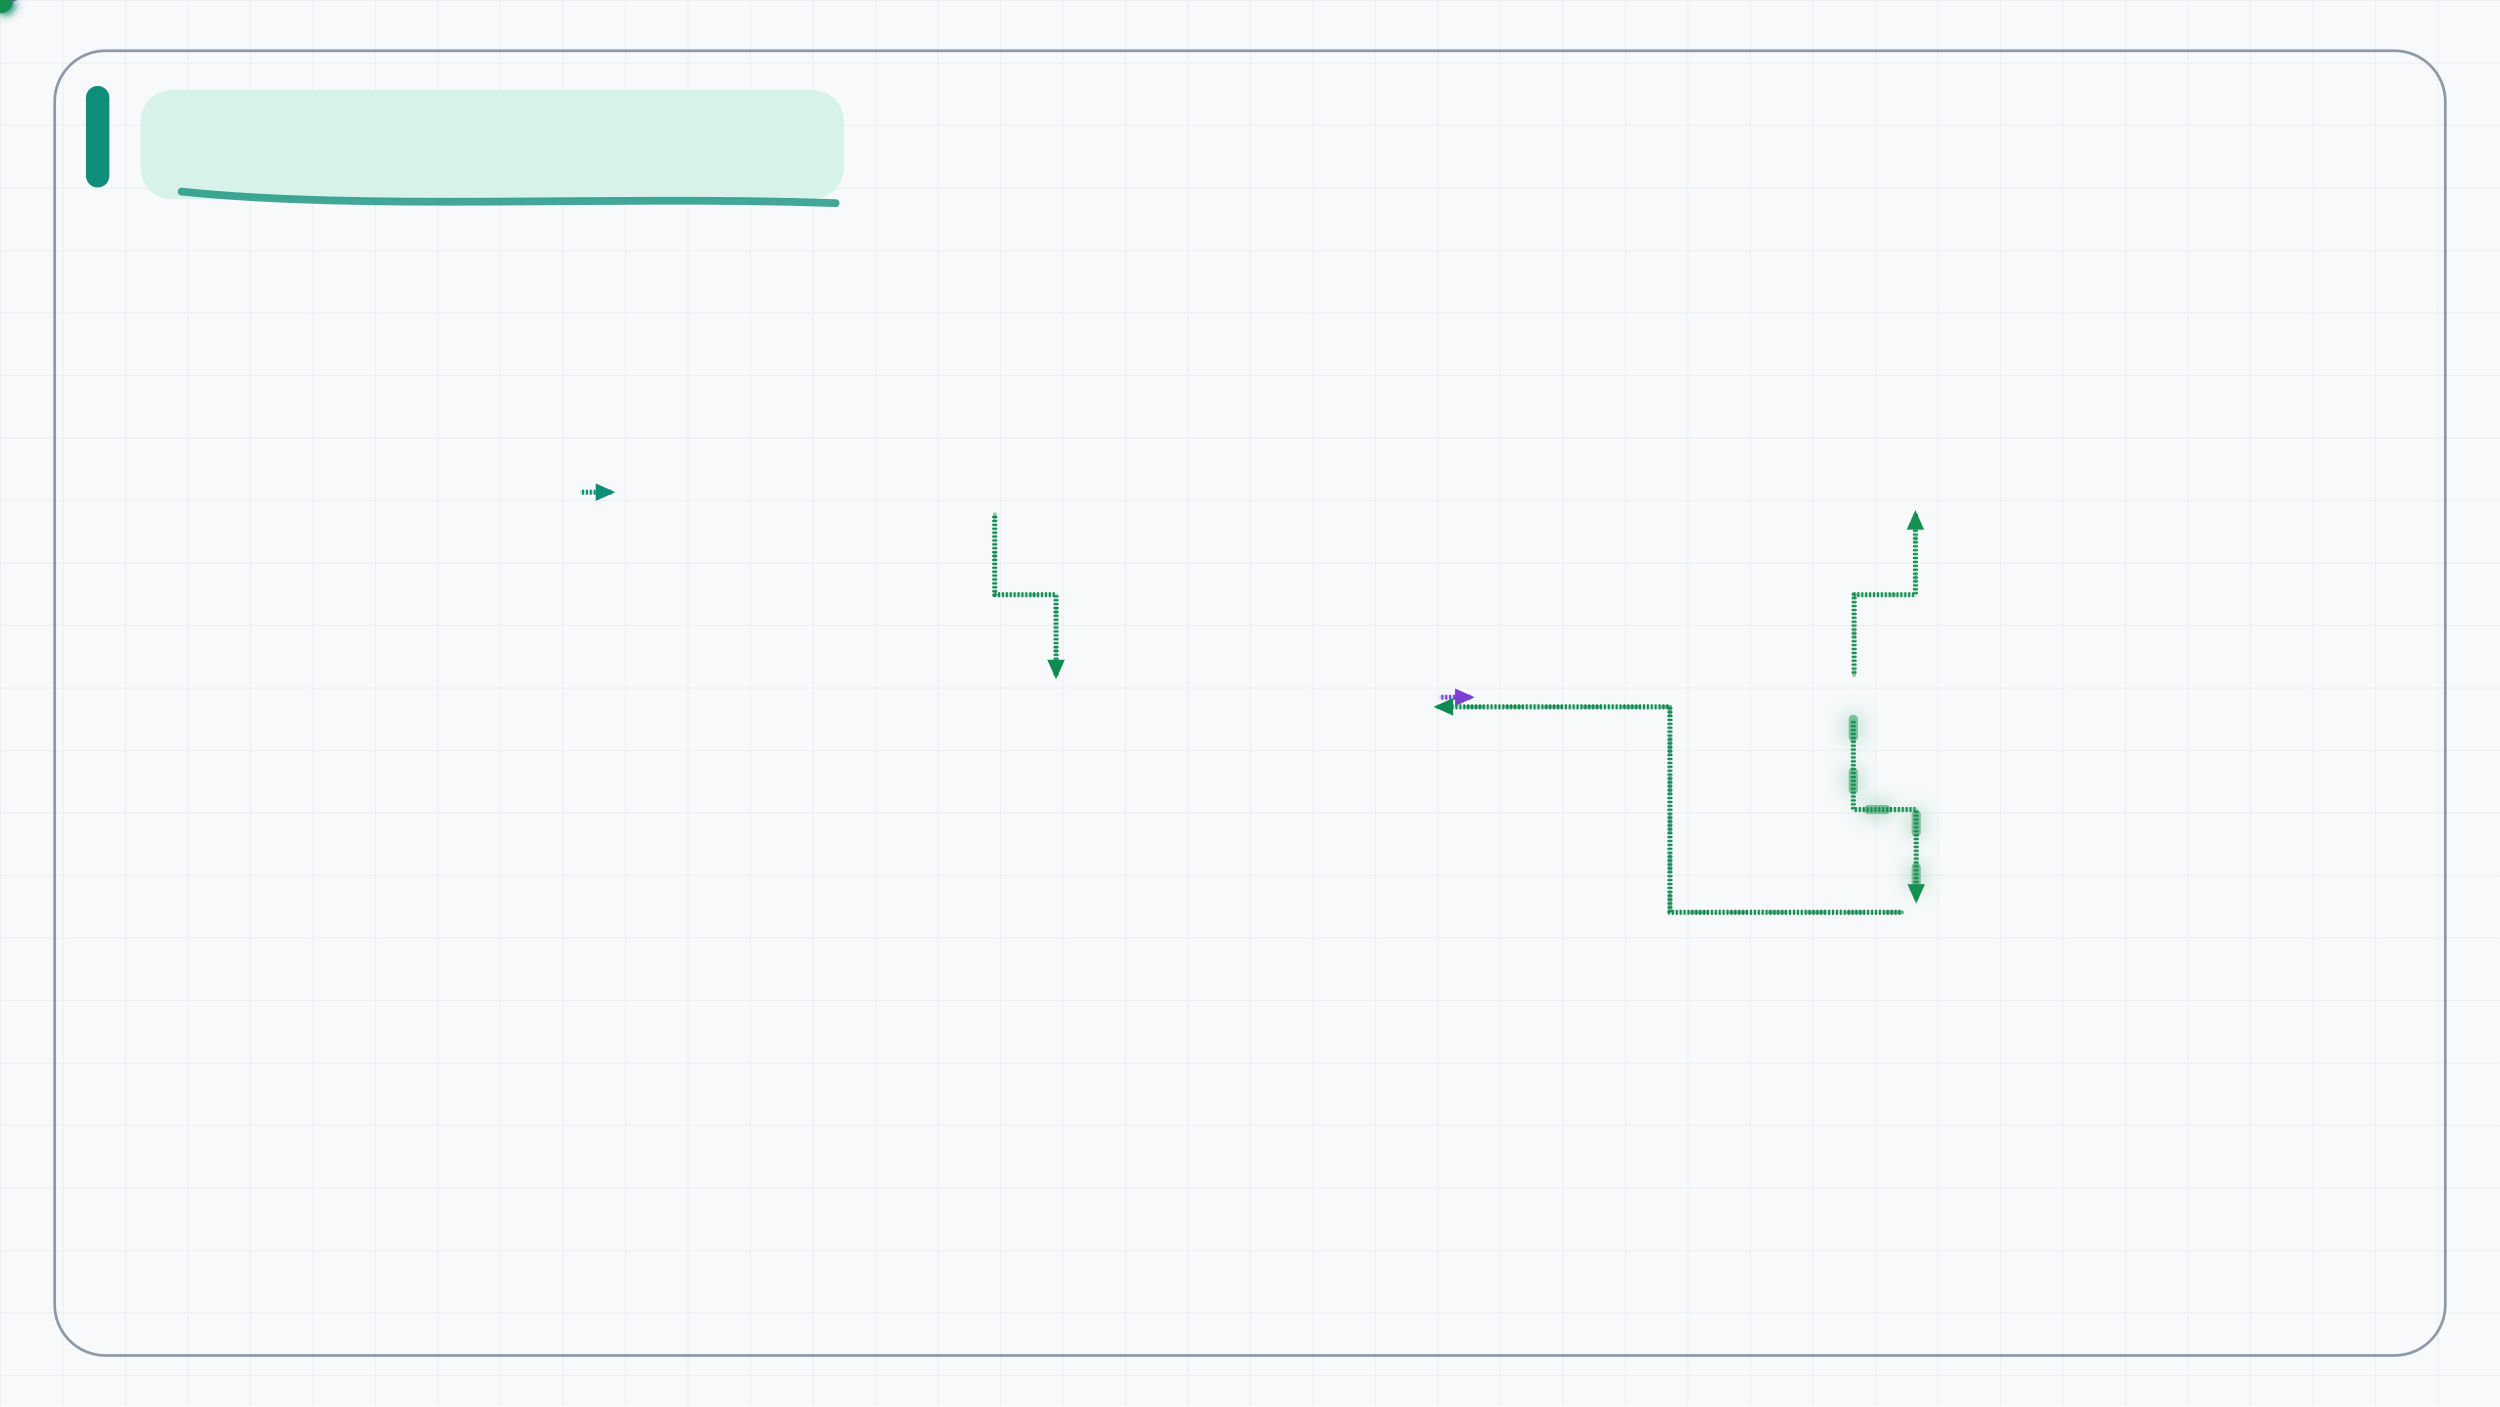
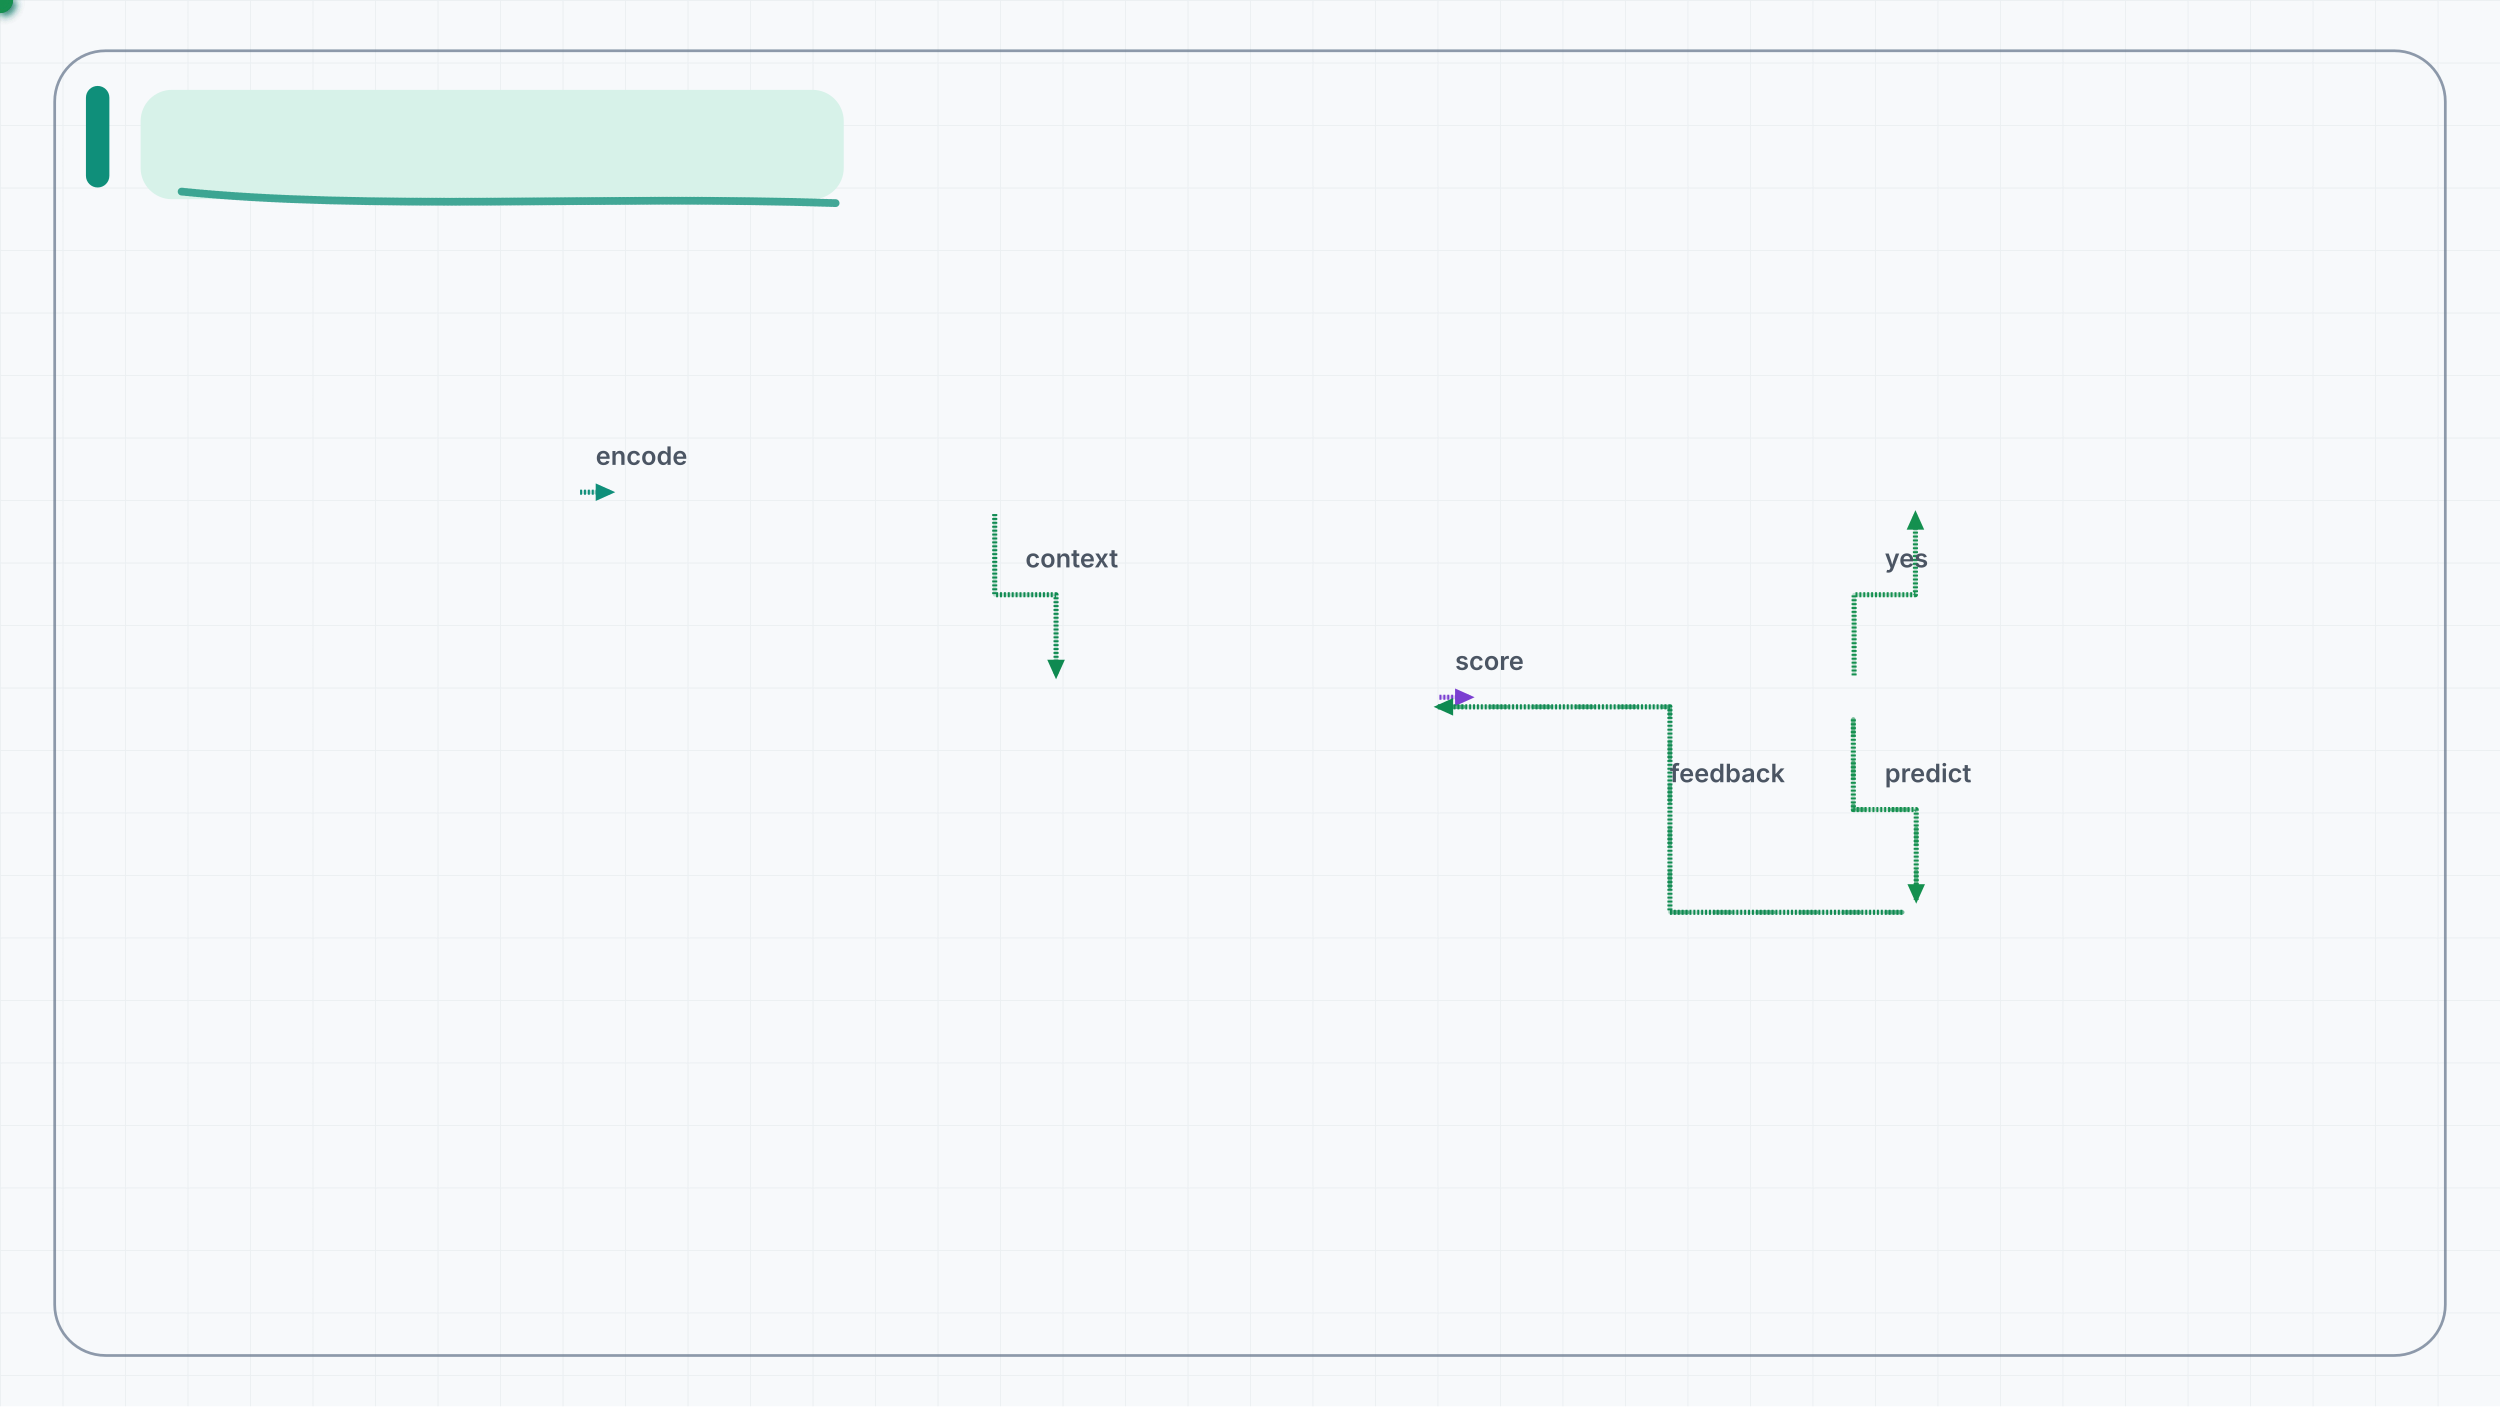
- <svg xmlns="http://www.w3.org/2000/svg" width="1280" height="720" viewBox="0 0 1280 720" role="img" aria-labelledby="diagram-title diagram-desc" data-motion-profile="teaching" data-motion-sequence="staged" data-motion-edge="ghost-flow" data-motion-node="icon-pulse" data-motion-group="border-scan" data-motion-title="handwrite-reveal" data-motion-reduced="subtle" data-icon-system="illustrated-character-v1">
+ <svg xmlns="http://www.w3.org/2000/svg" width="1280" height="720" viewBox="0 0 1280 720" role="img" aria-labelledby="diagram-title diagram-desc" data-motion-profile="teaching" data-motion-sequence="staged" data-motion-edge="comet-flow" data-motion-node="icon-pulse" data-motion-group="border-scan" data-motion-title="handwrite-reveal" data-motion-reduced="subtle" data-icon-system="illustrated-character-v1">
  <style>
  .title { font: 700 42px ui-sans-serif, system-ui, -apple-system, BlinkMacSystemFont, "Segoe UI", sans-serif; letter-spacing: 0; }
  .subtitle { font: 400 16px ui-sans-serif, system-ui, -apple-system, BlinkMacSystemFont, "Segoe UI", sans-serif; }
  .node-title { font: 700 18px ui-sans-serif, system-ui, -apple-system, BlinkMacSystemFont, "Segoe UI", sans-serif; }
  .node-caption { font: 400 13px ui-sans-serif, system-ui, -apple-system, BlinkMacSystemFont, "Segoe UI", sans-serif; opacity: 0.84; }
  .group-label { font: 700 14px ui-sans-serif, system-ui, -apple-system, BlinkMacSystemFont, "Segoe UI", sans-serif; text-transform: uppercase; letter-spacing: 0.08em; }
  .edge-label { font: 600 13px ui-sans-serif, system-ui, -apple-system, BlinkMacSystemFont, "Segoe UI", sans-serif; }
  .step-label { font: 700 12px ui-sans-serif, system-ui, -apple-system, BlinkMacSystemFont, "Segoe UI", sans-serif; }
  .edge-flow { stroke-linecap: round; }
  .edge-draw, .edge-base { stroke-linecap: butt; stroke-linejoin: round; }
  .edge-particle { filter: url(#particle-glow); }
  .edge-arrow-particle { filter: url(#particle-glow); }
  .semantic-icon { vector-effect: non-scaling-stroke; }
  .semantic-icon-breathe { transform-box: fill-box; transform-origin: center; animation: semanticIconBreathe 2.8s ease-in-out infinite; }
  .icon-breathe-halo { pointer-events: none; filter: url(#particle-glow); }
  .node-glow, .node-burst { pointer-events: none; }
  #title-accent { transform-origin: 50px 70px; animation: titlePulse 4.8s ease-in-out infinite; }
  #title-highlight { transform-origin: 252px 74px; animation: titleSlide 5.6s ease-in-out infinite; }
  @keyframes titlePulse { 0%, 100% { opacity: 0.76; } 50% { opacity: 1; } }
  @keyframes titleSlide { 0%, 100% { transform: translateX(0); opacity: 0.9; } 50% { transform: translateX(8px); opacity: 1; } }
  @keyframes semanticIconBreathe { 0%, 100% { transform: scale(0.96); opacity: 0.72; } 50% { transform: scale(1.08); opacity: 1; } }
  @media (prefers-reduced-motion: reduce) {
    #title-accent, #title-highlight, .semantic-icon-breathe { animation: none; }
  }
</style>
  <rect width="100%" height="100%" fill="#f7f9fb" />
  <defs>
    <filter id="soft-glow" x="-40%" y="-40%" width="180%" height="180%">
      <feGaussianBlur stdDeviation="5" result="blur" />
      <feMerge>
        <feMergeNode in="blur" />
        <feMergeNode in="SourceGraphic" />
      </feMerge>
    </filter>
    <filter id="particle-glow" x="-80%" y="-80%" width="260%" height="260%">
      <feGaussianBlur stdDeviation="2.6" result="blur" />
      <feMerge>
        <feMergeNode in="blur" />
        <feMergeNode in="SourceGraphic" />
      </feMerge>
    </filter>
    <pattern id="grid" width="32" height="32" patternUnits="userSpaceOnUse">
      <path d="M 32 0 L 0 0 0 32" fill="none" stroke="#e4e9ee" stroke-width="1" />
    </pattern>
  </defs>
  <rect width="100%" height="100%" fill="url(#grid)" opacity="0.62" />
  <rect x="28" y="26" width="1224" height="668" rx="26" fill="none" stroke="#64748b" stroke-width="1.4" opacity="0.72" />
  <rect id="title-accent" x="44" y="44" width="12" height="52" rx="6" fill="#0f8f7a" />
  <rect id="title-highlight" x="72" y="46" width="360" height="56" rx="16" fill="#d7f2e9" />
  <path class="title-handwrite" d="M 92 98 C 188 108, 310 100, 428 104" fill="none" stroke="#0f8f7a" stroke-width="4" stroke-linecap="round" pathLength="1" stroke-dasharray="1" stroke-dashoffset="1" opacity="0.78">
    <animate attributeName="stroke-dashoffset" values="1;0" dur="1.35s" begin="0.18s" fill="freeze" />
    <animate attributeName="opacity" values="0;0.78;0.42" dur="2.40s" begin="0.18s" fill="freeze" />
  </path>
  <text id="main-title" x="90" y="84" class="title" fill="#111827" opacity="0">
    <animate attributeName="opacity" values="0;1" dur="0.65s" begin="0.08s" fill="freeze" />
  Attention Teaching Flow
</text>
  <text x="74" y="126" class="subtitle" fill="#4b5563" opacity="0">
    <animate attributeName="opacity" values="0;1" dur="0.65s" begin="0.28s" fill="freeze" />
  tokens, attention, alignment, and output as a staged lesson
</text>
  <g id="group-input" class="group" opacity="0">
    <animate attributeName="opacity" values="0;1" dur="0.70s" begin="0.17s" fill="freeze" />
    <rect x="65.0" y="155.0" width="455.0" height="175.0" rx="22" fill="#e7f7f2" fill-opacity="0.34" stroke="#0f8f7a" stroke-width="1.6" stroke-dasharray="9 8">
      <animate attributeName="stroke-dashoffset" values="0;-34" dur="5.60s" begin="0.17s" repeatCount="indefinite" />
    </rect>
    <rect class="group-border-scan" x="65.0" y="155.0" width="455.0" height="175.0" rx="22" fill="none" stroke="#0f8f7a" stroke-width="3.4" stroke-linecap="round" stroke-dasharray="80.0 441.0" opacity="0.72" filter="url(#soft-glow)">
      <animate attributeName="stroke-dashoffset" values="0;-1260.0" dur="7.15s" begin="0.27s" repeatCount="indefinite" />
    </rect>
    <text x="83.0" y="185.0" class="group-label" fill="#4b5563">Source Tokens</text>
  </g>
  <g id="group-core" class="group" opacity="0">
    <animate attributeName="opacity" values="0;1" dur="0.70s" begin="0.29s" fill="freeze" />
    <rect x="515.0" y="155.0" width="670.0" height="410.0" rx="22" fill="#f4edff" fill-opacity="0.34" stroke="#7b3fd1" stroke-width="1.6" stroke-dasharray="9 8">
      <animate attributeName="stroke-dashoffset" values="0;-34" dur="6.00s" begin="0.29s" repeatCount="indefinite" />
    </rect>
    <rect class="group-border-scan" x="515.0" y="155.0" width="670.0" height="410.0" rx="22" fill="none" stroke="#7b3fd1" stroke-width="3.4" stroke-linecap="round" stroke-dasharray="129.6 756.0" opacity="0.72" filter="url(#soft-glow)">
      <animate attributeName="stroke-dashoffset" values="0;-2160.0" dur="7.50s" begin="0.39s" repeatCount="indefinite" />
    </rect>
    <text x="533.0" y="185.0" class="group-label" fill="#4b5563">Transformer Core</text>
  </g>
  <defs>
    <marker id="arrow-1" markerWidth="12" markerHeight="12" viewBox="0 0 12 12" refX="9" refY="6" orient="auto" markerUnits="userSpaceOnUse">
      <path d="M 1 1.5 L 11 6 L 1 10.5 z" fill="#0f8f7a" />
    </marker>
  </defs>
  <g class="edge" data-role="source">
    <path class="edge-base" d="M 297.0 252.0 L 313.0 252.0" fill="none" stroke="#0f8f7a" stroke-width="1.9" opacity="0.24" />
-     <path class="edge-draw" d="M 297.0 252.0 L 313.0 252.0" fill="none" stroke="#0f8f7a" stroke-width="2.6" pathLength="1" stroke-dasharray="1" stroke-dashoffset="1" marker-end="url(#arrow-1)">
-       <animate attributeName="stroke-dashoffset" values="1;0" dur="0.90s" begin="0.47s" fill="freeze" />
-     </path>
-     <circle class="edge-particle" r="6.9" fill="#0f8f7a" opacity="0.92">
-       <animateMotion dur="4.80s" repeatCount="indefinite" path="M 297.0 252.0 L 313.0 252.0" begin="0.32s" />
-       <animate attributeName="opacity" values="0;0.92;0" dur="4.80s" begin="0.32s" repeatCount="indefinite" />
-     </circle>
-     <circle class="edge-particle" r="4.4" fill="#0f8f7a" opacity="0.74">
-       <animateMotion dur="4.80s" repeatCount="indefinite" path="M 297.0 252.0 L 313.0 252.0" begin="1.92s" />
-       <animate attributeName="opacity" values="0;0.74;0" dur="4.80s" begin="1.92s" repeatCount="indefinite" />
-     </circle>
-     <text x="305.0" y="238.0" class="edge-label" fill="#4b5563" opacity="0">
-       <animate attributeName="opacity" values="0;1" dur="0.45s" begin="0.61s" fill="freeze" />
+     <path class="edge-draw" d="M 297.0 252.0 L 313.0 252.0" fill="none" stroke="#0f8f7a" stroke-width="2.6" pathLength="1" stroke-dasharray="1" stroke-dashoffset="0" marker-end="url(#arrow-1)" />
+     <circle class="edge-particle edge-packet" r="6.3" fill="#0f8f7a" stroke="none" opacity="0.92">
+       <animateMotion dur="1.65s" repeatCount="indefinite" path="M 297.0 252.0 L 313.0 252.0" begin="-0.19s" />
+       <animate attributeName="opacity" values="0;0.92;0" dur="1.65s" begin="-0.19s" repeatCount="indefinite" />
+     </circle>
+     <text x="305.0" y="238.0" class="edge-label" fill="#4b5563" opacity="1">
    encode
  </text>
  </g>
  <defs>
    <marker id="arrow-2" markerWidth="12" markerHeight="12" viewBox="0 0 12 12" refX="9" refY="6" orient="auto" markerUnits="userSpaceOnUse">
      <path d="M 1 1.5 L 11 6 L 1 10.5 z" fill="#0f8a51" />
    </marker>
  </defs>
  <g class="edge" data-role="memory">
    <path class="edge-base" d="M 509.3 263.2 L 509.3 304.5 L 540.7 304.5 L 540.7 345.8" fill="none" stroke="#0f8a51" stroke-width="1.9" opacity="0.24" />
-     <path class="edge-draw" d="M 509.3 263.2 L 509.3 304.5 L 540.7 304.5 L 540.7 345.8" fill="none" stroke="#0f8a51" stroke-width="2.6" pathLength="1" stroke-dasharray="1" stroke-dashoffset="1" marker-end="url(#arrow-2)">
-       <animate attributeName="stroke-dashoffset" values="1;0" dur="0.90s" begin="0.59s" fill="freeze" />
-     </path>
-     <path class="edge-flow edge-flow-ghost-flow" d="M 509.3 263.2 L 509.3 304.5 L 540.7 304.5 L 540.7 345.8" fill="none" stroke="#0f8a51" stroke-width="1.9" stroke-dasharray="2 18" opacity="0.38">
-       <animate attributeName="stroke-dashoffset" values="0;-54" dur="3.46s" begin="0.79s" repeatCount="indefinite" />
-       <animate attributeName="opacity" values="0.27;0.38;0.27" dur="3.46s" begin="0.79s" repeatCount="indefinite" />
-     </path>
-     <circle class="edge-particle" r="6.3" fill="#0f8a51" opacity="0.92">
-       <animateMotion dur="4.80s" repeatCount="indefinite" path="M 509.3 263.2 L 509.3 304.5 L 540.7 304.5 L 540.7 345.8" begin="0.64s" />
-       <animate attributeName="opacity" values="0;0.92;0" dur="4.80s" begin="0.64s" repeatCount="indefinite" />
-     </circle>
-     <circle class="edge-particle" r="4.0" fill="#0f8a51" opacity="0.74">
-       <animateMotion dur="4.80s" repeatCount="indefinite" path="M 509.3 263.2 L 509.3 304.5 L 540.7 304.5 L 540.7 345.8" begin="2.24s" />
-       <animate attributeName="opacity" values="0;0.74;0" dur="4.80s" begin="2.24s" repeatCount="indefinite" />
-     </circle>
-     <circle class="edge-particle" r="2.8" fill="#0f8a51" opacity="0.56">
-       <animateMotion dur="4.80s" repeatCount="indefinite" path="M 509.3 263.2 L 509.3 304.5 L 540.7 304.5 L 540.7 345.8" begin="3.84s" />
-       <animate attributeName="opacity" values="0;0.56;0" dur="4.80s" begin="3.84s" repeatCount="indefinite" />
-     </circle>
-     <circle class="edge-particle" r="2.1" fill="#0f8a51" opacity="0.38">
-       <animateMotion dur="4.80s" repeatCount="indefinite" path="M 509.3 263.2 L 509.3 304.5 L 540.7 304.5 L 540.7 345.8" begin="5.44s" />
-       <animate attributeName="opacity" values="0;0.38;0" dur="4.80s" begin="5.44s" repeatCount="indefinite" />
-     </circle>
-     <text x="525.0" y="290.5" class="edge-label" fill="#4b5563" opacity="0">
-       <animate attributeName="opacity" values="0;1" dur="0.45s" begin="0.73s" fill="freeze" />
+     <path class="edge-draw" d="M 509.3 263.2 L 509.3 304.5 L 540.7 304.5 L 540.7 345.8" fill="none" stroke="#0f8a51" stroke-width="2.6" pathLength="1" stroke-dasharray="1" stroke-dashoffset="0" marker-end="url(#arrow-2)" />
+     <circle class="edge-particle edge-comet edge-comet-head" r="6.7" fill="#0f8a51" stroke="none" opacity="1.00">
+       <animateMotion dur="1.85s" repeatCount="indefinite" path="M 509.3 263.2 L 509.3 304.5 L 540.7 304.5 L 540.7 345.8" begin="-0.38s" />
+       <animate attributeName="opacity" values="0;1.00;0" dur="1.85s" begin="-0.38s" repeatCount="indefinite" />
+     </circle>
+     <circle class="edge-particle edge-comet edge-comet-tail" r="4.8" fill="#0f8a51" stroke="none" opacity="0.62">
+       <animateMotion dur="1.85s" repeatCount="indefinite" path="M 509.3 263.2 L 509.3 304.5 L 540.7 304.5 L 540.7 345.8" begin="-0.30s" />
+       <animate attributeName="opacity" values="0;0.62;0" dur="1.85s" begin="-0.30s" repeatCount="indefinite" />
+     </circle>
+     <circle class="edge-particle edge-comet edge-comet-tail" r="3.4" fill="#0f8a51" stroke="none" opacity="0.38">
+       <animateMotion dur="1.85s" repeatCount="indefinite" path="M 509.3 263.2 L 509.3 304.5 L 540.7 304.5 L 540.7 345.8" begin="-0.23s" />
+       <animate attributeName="opacity" values="0;0.38;0" dur="1.85s" begin="-0.23s" repeatCount="indefinite" />
+     </circle>
+     <circle class="edge-particle edge-comet edge-comet-tail" r="2.3" fill="#0f8a51" stroke="none" opacity="0.20">
+       <animateMotion dur="1.85s" repeatCount="indefinite" path="M 509.3 263.2 L 509.3 304.5 L 540.7 304.5 L 540.7 345.8" begin="-0.16s" />
+       <animate attributeName="opacity" values="0;0.20;0" dur="1.85s" begin="-0.16s" repeatCount="indefinite" />
+     </circle>
+     <text x="525.0" y="290.5" class="edge-label" fill="#4b5563" opacity="1">
    context
  </text>
  </g>
  <defs>
    <marker id="arrow-3" markerWidth="12" markerHeight="12" viewBox="0 0 12 12" refX="9" refY="6" orient="auto" markerUnits="userSpaceOnUse">
      <path d="M 1 1.5 L 11 6 L 1 10.5 z" fill="#7b3fd1" />
    </marker>
  </defs>
  <g class="edge" data-role="agent">
    <path class="edge-base" d="M 737.0 357.0 L 753.0 357.0" fill="none" stroke="#7b3fd1" stroke-width="1.9" opacity="0.24" />
-     <path class="edge-draw" d="M 737.0 357.0 L 753.0 357.0" fill="none" stroke="#7b3fd1" stroke-width="2.6" pathLength="1" stroke-dasharray="1" stroke-dashoffset="1" marker-end="url(#arrow-3)">
-       <animate attributeName="stroke-dashoffset" values="1;0" dur="0.90s" begin="0.71s" fill="freeze" />
-     </path>
-     <path class="edge-particle edge-arrow-particle" d="M -9.2 -5.5 L 9.2 0 L -9.2 5.5 Z" fill="#7b3fd1" opacity="0.92">
-       <animateMotion dur="4.80s" repeatCount="indefinite" path="M 737.0 357.0 L 753.0 357.0" begin="0.96s" rotate="auto" />
-       <animate attributeName="opacity" values="0;0.92;0" dur="4.80s" begin="0.96s" repeatCount="indefinite" />
-     </path>
-     <text x="745.0" y="343.0" class="edge-label" fill="#4b5563" opacity="0">
-       <animate attributeName="opacity" values="0;1" dur="0.45s" begin="0.85s" fill="freeze" />
+     <path class="edge-draw" d="M 737.0 357.0 L 753.0 357.0" fill="none" stroke="#7b3fd1" stroke-width="2.6" pathLength="1" stroke-dasharray="1" stroke-dashoffset="0" marker-end="url(#arrow-3)" />
+     <circle class="edge-particle edge-packet" r="6.3" fill="#7b3fd1" stroke="none" opacity="0.92">
+       <animateMotion dur="1.65s" repeatCount="indefinite" path="M 737.0 357.0 L 753.0 357.0" begin="-0.57s" />
+       <animate attributeName="opacity" values="0;0.92;0" dur="1.65s" begin="-0.57s" repeatCount="indefinite" />
+     </circle>
+     <text x="745.0" y="343.0" class="edge-label" fill="#4b5563" opacity="1">
    score
  </text>
  </g>
  <defs>
    <marker id="arrow-4" markerWidth="12" markerHeight="12" viewBox="0 0 12 12" refX="9" refY="6" orient="auto" markerUnits="userSpaceOnUse">
      <path d="M 1 1.5 L 11 6 L 1 10.5 z" fill="#14904f" />
    </marker>
  </defs>
  <g class="edge" data-role="output">
    <path class="edge-base" d="M 949.3 345.8 L 949.3 304.5 L 980.7 304.5 L 980.7 263.2" fill="none" stroke="#14904f" stroke-width="1.9" opacity="0.24" />
-     <path class="edge-draw" d="M 949.3 345.8 L 949.3 304.5 L 980.7 304.5 L 980.7 263.2" fill="none" stroke="#14904f" stroke-width="2.6" pathLength="1" stroke-dasharray="1" stroke-dashoffset="1" marker-end="url(#arrow-4)">
-       <animate attributeName="stroke-dashoffset" values="1;0" dur="0.90s" begin="0.83s" fill="freeze" />
-     </path>
-     <path class="edge-flow edge-flow-ghost-flow" d="M 949.3 345.8 L 949.3 304.5 L 980.7 304.5 L 980.7 263.2" fill="none" stroke="#14904f" stroke-width="1.9" stroke-dasharray="2 18" opacity="0.38">
-       <animate attributeName="stroke-dashoffset" values="0;-54" dur="3.46s" begin="1.03s" repeatCount="indefinite" />
-       <animate attributeName="opacity" values="0.27;0.38;0.27" dur="3.46s" begin="1.03s" repeatCount="indefinite" />
-     </path>
-     <circle class="edge-particle" r="6.3" fill="#14904f" opacity="0.92">
-       <animateMotion dur="4.80s" repeatCount="indefinite" path="M 949.3 345.8 L 949.3 304.5 L 980.7 304.5 L 980.7 263.2" begin="1.28s" />
-       <animate attributeName="opacity" values="0;0.92;0" dur="4.80s" begin="1.28s" repeatCount="indefinite" />
-     </circle>
-     <circle class="edge-particle" r="4.0" fill="#14904f" opacity="0.74">
-       <animateMotion dur="4.80s" repeatCount="indefinite" path="M 949.3 345.8 L 949.3 304.5 L 980.7 304.5 L 980.7 263.2" begin="2.88s" />
-       <animate attributeName="opacity" values="0;0.74;0" dur="4.80s" begin="2.88s" repeatCount="indefinite" />
-     </circle>
-     <circle class="edge-particle" r="2.8" fill="#14904f" opacity="0.56">
-       <animateMotion dur="4.80s" repeatCount="indefinite" path="M 949.3 345.8 L 949.3 304.5 L 980.7 304.5 L 980.7 263.2" begin="4.48s" />
-       <animate attributeName="opacity" values="0;0.56;0" dur="4.80s" begin="4.48s" repeatCount="indefinite" />
-     </circle>
-     <circle class="edge-particle" r="2.1" fill="#14904f" opacity="0.38">
-       <animateMotion dur="4.80s" repeatCount="indefinite" path="M 949.3 345.8 L 949.3 304.5 L 980.7 304.5 L 980.7 263.2" begin="6.08s" />
-       <animate attributeName="opacity" values="0;0.38;0" dur="4.80s" begin="6.08s" repeatCount="indefinite" />
-     </circle>
-     <text x="965.0" y="290.5" class="edge-label" fill="#4b5563" opacity="0">
-       <animate attributeName="opacity" values="0;1" dur="0.45s" begin="0.97s" fill="freeze" />
+     <path class="edge-draw" d="M 949.3 345.8 L 949.3 304.5 L 980.7 304.5 L 980.7 263.2" fill="none" stroke="#14904f" stroke-width="2.6" pathLength="1" stroke-dasharray="1" stroke-dashoffset="0" marker-end="url(#arrow-4)" />
+     <circle class="edge-particle edge-comet edge-comet-head" r="6.7" fill="#14904f" stroke="none" opacity="1.00">
+       <animateMotion dur="1.85s" repeatCount="indefinite" path="M 949.3 345.8 L 949.3 304.5 L 980.7 304.5 L 980.7 263.2" begin="-0.76s" />
+       <animate attributeName="opacity" values="0;1.00;0" dur="1.85s" begin="-0.76s" repeatCount="indefinite" />
+     </circle>
+     <circle class="edge-particle edge-comet edge-comet-tail" r="4.8" fill="#14904f" stroke="none" opacity="0.62">
+       <animateMotion dur="1.85s" repeatCount="indefinite" path="M 949.3 345.8 L 949.3 304.5 L 980.7 304.5 L 980.7 263.2" begin="-0.69s" />
+       <animate attributeName="opacity" values="0;0.62;0" dur="1.85s" begin="-0.69s" repeatCount="indefinite" />
+     </circle>
+     <circle class="edge-particle edge-comet edge-comet-tail" r="3.4" fill="#14904f" stroke="none" opacity="0.38">
+       <animateMotion dur="1.85s" repeatCount="indefinite" path="M 949.3 345.8 L 949.3 304.5 L 980.7 304.5 L 980.7 263.2" begin="-0.61s" />
+       <animate attributeName="opacity" values="0;0.38;0" dur="1.85s" begin="-0.61s" repeatCount="indefinite" />
+     </circle>
+     <circle class="edge-particle edge-comet edge-comet-tail" r="2.3" fill="#14904f" stroke="none" opacity="0.20">
+       <animateMotion dur="1.85s" repeatCount="indefinite" path="M 949.3 345.8 L 949.3 304.5 L 980.7 304.5 L 980.7 263.2" begin="-0.54s" />
+       <animate attributeName="opacity" values="0;0.20;0" dur="1.85s" begin="-0.54s" repeatCount="indefinite" />
+     </circle>
+     <text x="965.0" y="290.5" class="edge-label" fill="#4b5563" opacity="1">
    yes
  </text>
  </g>
  <defs>
    <marker id="arrow-5" markerWidth="12" markerHeight="12" viewBox="0 0 12 12" refX="9" refY="6" orient="auto" markerUnits="userSpaceOnUse">
      <path d="M 1 1.5 L 11 6 L 1 10.5 z" fill="#14904f" />
    </marker>
  </defs>
  <g class="edge" data-role="output">
    <path class="edge-base" d="M 948.9 368.3 L 948.9 414.5 L 981.1 414.5 L 981.1 460.7" fill="none" stroke="#14904f" stroke-width="1.9" opacity="0.24" />
-     <path class="edge-draw" d="M 948.9 368.3 L 948.9 414.5 L 981.1 414.5 L 981.1 460.7" fill="none" stroke="#14904f" stroke-width="2.6" pathLength="1" stroke-dasharray="1" stroke-dashoffset="1" marker-end="url(#arrow-5)">
-       <animate attributeName="stroke-dashoffset" values="1;0" dur="0.90s" begin="0.95s" fill="freeze" />
+     <path class="edge-draw" d="M 948.9 368.3 L 948.9 414.5 L 981.1 414.5 L 981.1 460.7" fill="none" stroke="#14904f" stroke-width="2.6" pathLength="1" stroke-dasharray="1" stroke-dashoffset="0" marker-end="url(#arrow-5)" />
+     <path class="edge-flow edge-flow-stream-flow" d="M 948.9 368.3 L 948.9 414.5 L 981.1 414.5 L 981.1 460.7" fill="none" stroke="#14904f" stroke-width="2.2" stroke-linecap="round" stroke-dasharray="8 14" opacity="0.58">
+       <animate attributeName="stroke-dashoffset" values="0;-44" dur="1.35s" begin="-0.55s" repeatCount="indefinite" />
    </path>
-     <path class="edge-flow edge-flow-glow-line" d="M 948.9 368.3 L 948.9 414.5 L 981.1 414.5 L 981.1 460.7" fill="none" stroke="#14904f" stroke-width="4.7" stroke-dasharray="9 18" opacity="0.55" filter="url(#soft-glow)">
-       <animate attributeName="stroke-dashoffset" values="0;-54" dur="3.46s" begin="1.15s" repeatCount="indefinite" />
-       <animate attributeName="opacity" values="0.39;0.55;0.39" dur="3.46s" begin="1.15s" repeatCount="indefinite" />
-     </path>
-     <text x="965.0" y="400.5" class="edge-label" fill="#4b5563" opacity="0">
-       <animate attributeName="opacity" values="0;1" dur="0.45s" begin="1.09s" fill="freeze" />
+     <text x="965.0" y="400.5" class="edge-label" fill="#4b5563" opacity="1">
    predict
  </text>
  </g>
  <defs>
    <marker id="arrow-6" markerWidth="12" markerHeight="12" viewBox="0 0 12 12" refX="9" refY="6" orient="auto" markerUnits="userSpaceOnUse">
      <path d="M 1 1.5 L 11 6 L 1 10.5 z" fill="#0f8a51" />
    </marker>
  </defs>
  <g class="edge" data-role="memory">
    <path class="edge-base" d="M 974.0 467.1 L 855.0 467.1 L 855.0 361.9 L 736.0 361.9" fill="none" stroke="#0f8a51" stroke-width="1.9" opacity="0.24" />
-     <path class="edge-draw" d="M 974.0 467.1 L 855.0 467.1 L 855.0 361.9 L 736.0 361.9" fill="none" stroke="#0f8a51" stroke-width="2.6" pathLength="1" stroke-dasharray="1" stroke-dashoffset="1" marker-end="url(#arrow-6)">
-       <animate attributeName="stroke-dashoffset" values="1;0" dur="0.90s" begin="1.07s" fill="freeze" />
+     <path class="edge-draw" d="M 974.0 467.1 L 855.0 467.1 L 855.0 361.9 L 736.0 361.9" fill="none" stroke="#0f8a51" stroke-width="2.6" pathLength="1" stroke-dasharray="1" stroke-dashoffset="0" marker-end="url(#arrow-6)" />
+     <path class="edge-flow edge-flow-stream-flow" d="M 974.0 467.1 L 855.0 467.1 L 855.0 361.9 L 736.0 361.9" fill="none" stroke="#0f8a51" stroke-width="2.2" stroke-linecap="round" stroke-dasharray="8 14" opacity="0.58">
+       <animate attributeName="stroke-dashoffset" values="0;-44" dur="1.35s" begin="-0.66s" repeatCount="indefinite" />
    </path>
-     <path class="edge-flow edge-flow-dynamic-dash" d="M 974.0 467.1 L 855.0 467.1 L 855.0 361.9 L 736.0 361.9" fill="none" stroke="#0f8a51" stroke-width="1.9" stroke-dasharray="8 12" opacity="0.55">
-       <animate attributeName="stroke-dashoffset" values="0;-54" dur="3.46s" begin="1.27s" repeatCount="indefinite" />
-       <animate attributeName="opacity" values="0.39;0.55;0.39" dur="3.46s" begin="1.27s" repeatCount="indefinite" />
-     </path>
-     <text x="855.0" y="400.5" class="edge-label" fill="#4b5563" opacity="0">
-       <animate attributeName="opacity" values="0;1" dur="0.45s" begin="1.21s" fill="freeze" />
+     <text x="855.0" y="400.5" class="edge-label" fill="#4b5563" opacity="1">
    feedback
  </text>
  </g>
  <g id="node-tokens" class="node motion-node" data-role="source" opacity="0">
    <animate attributeName="opacity" values="0;1" dur="0.55s" begin="0.25s" fill="freeze" />
    <animateTransform attributeName="transform" type="translate" values="0 9.2;0 -4.6;0 0;0 -3.4;0 0;0 2.4;0 0" dur="5.85s" begin="0.95s" repeatCount="indefinite" additive="sum" />
    <circle class="node-burst" cx="195.0" cy="252.0" r="90.0" fill="none" stroke="#0f8f7a" stroke-width="1.6" opacity="0">
      <animate attributeName="r" values="90.0;132.3" dur="3.40s" begin="0.70s" repeatCount="indefinite" />
      <animate attributeName="opacity" values="0;0.32;0" dur="3.40s" begin="0.70s" repeatCount="indefinite" />
    </circle>
    <circle class="node-burst" cx="195.0" cy="252.0" r="90.0" fill="none" stroke="#0f8f7a" stroke-width="1" opacity="0">
      <animate attributeName="r" values="90.0;154.4" dur="4.60s" begin="1.60s" repeatCount="indefinite" />
      <animate attributeName="opacity" values="0;0.21;0" dur="4.60s" begin="1.60s" repeatCount="indefinite" />
    </circle>
    <rect class="node-glow" x="101.0" y="206.0" width="188.0" height="92.0" rx="16.0" fill="none" stroke="#0f8f7a" stroke-width="1.2" opacity="0.12" filter="url(#soft-glow)">
      <animate attributeName="opacity" values="0.08;0.28;0.08" dur="4.25s" begin="0.45s" repeatCount="indefinite" />
      <animate attributeName="stroke-width" values="1.0;2.6;1.0" dur="4.25s" begin="0.45s" repeatCount="indefinite" />
    </rect>
    <rect x="105.0" y="210.0" width="180.0" height="84.0" rx="12.0" fill="#e7f7f2" stroke="#0f8f7a" stroke-width="2.2" />
    <g class="semantic-icon-wrap semantic-icon-character-wrap" data-icon="token" data-node-id="tokens" opacity="0.98">
      <g id="icon-tokens-root" class="semantic-icon semantic-icon-illustrated-character-v1" data-semantic-role="intent-orient-ready" data-rest-opacity="1" transform="translate(123.8 227.6) scale(0.4872)">
        <g class="illustrated-character-motion-shell">
          <circle id="icon-tokens-shell" class="illustrated-character-part illustrated-character-shell" data-rest-opacity="1" cx="50" cy="50" r="28" fill="#39b8b5" stroke="#283047" stroke-width="3" stroke-linecap="round" stroke-linejoin="round" />
          <circle id="icon-tokens-core" class="illustrated-character-part illustrated-character-core" data-rest-opacity="1" cx="50" cy="50" r="13" fill="#fffdf6" stroke="#283047" stroke-width="3" stroke-linecap="round" stroke-linejoin="round" />
          <path id="icon-tokens-tick-left" class="illustrated-character-part illustrated-character-tick-left" data-rest-opacity="1" d="M17 50h12" fill="none" stroke="#283047" stroke-width="3" stroke-linecap="round" stroke-linejoin="round" />
          <path id="icon-tokens-tick-right" class="illustrated-character-part illustrated-character-tick-right" data-rest-opacity="1" d="M71 50h12" fill="none" stroke="#283047" stroke-width="3" stroke-linecap="round" stroke-linejoin="round" />
          <path id="icon-tokens-tick-top" class="illustrated-character-part illustrated-character-tick-top" data-rest-opacity="1" d="M50 17v12" fill="none" stroke="#283047" stroke-width="3" stroke-linecap="round" stroke-linejoin="round" />
          <path id="icon-tokens-tick-bottom" class="illustrated-character-part illustrated-character-tick-bottom" data-rest-opacity="1" d="M50 71v12" fill="none" stroke="#283047" stroke-width="3" stroke-linecap="round" stroke-linejoin="round" />
        </g>
      </g>
    </g>
    <text x="221.4" y="238.0" text-anchor="middle" fill="#111827">
      <tspan x="221.4" dy="18" class="node-title">Tokens</tspan>
      <tspan x="221.4" dy="17" class="node-caption">input words</tspan>
    </text>
  </g>
  <g id="node-embed" class="node motion-node" data-role="memory" opacity="0">
    <animate attributeName="opacity" values="0;1" dur="0.55s" begin="0.37s" fill="freeze" />
    <animateTransform attributeName="transform" type="translate" values="0 9.2;0 -4.6;0 0;0 -3.4;0 0;0 2.4;0 0" dur="6.30s" begin="1.07s" repeatCount="indefinite" additive="sum" />
    <circle class="node-burst" cx="415.0" cy="252.0" r="90.0" fill="none" stroke="#0f8a51" stroke-width="1.6" opacity="0">
      <animate attributeName="r" values="90.0;132.3" dur="3.40s" begin="0.82s" repeatCount="indefinite" />
      <animate attributeName="opacity" values="0;0.32;0" dur="3.40s" begin="0.82s" repeatCount="indefinite" />
    </circle>
    <circle class="node-burst" cx="415.0" cy="252.0" r="90.0" fill="none" stroke="#0f8a51" stroke-width="1" opacity="0">
      <animate attributeName="r" values="90.0;154.4" dur="4.60s" begin="1.72s" repeatCount="indefinite" />
      <animate attributeName="opacity" values="0;0.21;0" dur="4.60s" begin="1.72s" repeatCount="indefinite" />
    </circle>
    <rect class="node-glow" x="321.0" y="206.0" width="188.0" height="92.0" rx="16.0" fill="none" stroke="#0f8a51" stroke-width="1.2" opacity="0.12" filter="url(#soft-glow)">
      <animate attributeName="opacity" values="0.08;0.28;0.08" dur="4.60s" begin="0.57s" repeatCount="indefinite" />
      <animate attributeName="stroke-width" values="1.0;2.6;1.0" dur="4.60s" begin="0.57s" repeatCount="indefinite" />
    </rect>
    <rect x="325.0" y="210.0" width="180.0" height="84.0" rx="12.0" fill="#e9f8ef" stroke="#0f8a51" stroke-width="2.2" />
    <g class="semantic-icon-wrap semantic-icon-character-wrap" data-icon="database" data-node-id="embed" opacity="0.98">
      <g id="icon-embed-root" class="semantic-icon semantic-icon-illustrated-character-v1" data-semantic-role="ingest-settle-confirm" data-rest-opacity="1" transform="translate(343.8 227.6) scale(0.4872)">
        <g class="illustrated-character-motion-shell">
          <path id="icon-embed-hat" class="illustrated-character-part illustrated-character-hat" data-rest-opacity="1" d="M31 29c8-15 30-15 38 0l-4 8H35z" fill="#ff9e42" stroke="#283047" stroke-width="3" stroke-linecap="round" stroke-linejoin="round" />
          <path id="icon-embed-hat-band" class="illustrated-character-part illustrated-character-hat-band" data-rest-opacity="1" d="M34 35h32" fill="none" stroke="#283047" stroke-width="3" stroke-linecap="round" stroke-linejoin="round" />
          <path id="icon-embed-bucket" class="illustrated-character-part illustrated-character-bucket" data-rest-opacity="1" d="M27 43h47l-5 43H32z" fill="#39b8b5" stroke="#283047" stroke-width="3" stroke-linecap="round" stroke-linejoin="round" />
          <path id="icon-embed-handle" class="illustrated-character-part illustrated-character-handle" data-rest-opacity="1" d="M34 45c0-18 33-18 33 0" fill="none" stroke="#283047" stroke-width="3" stroke-linecap="round" stroke-linejoin="round" />
          <path id="icon-embed-liquid" class="illustrated-character-part illustrated-character-liquid" data-rest-opacity="1" d="M31 71c9-6 16 5 25 0 7-4 12 0 15 2l-2 13H32z" fill="#ff9e42" stroke="#283047" stroke-width="3" stroke-linecap="round" stroke-linejoin="round" />
          <circle id="icon-embed-bead" class="illustrated-character-part illustrated-character-bead" data-rest-opacity="1" cx="51" cy="24" r="4" fill="#ffd45e" stroke="#283047" stroke-width="3" stroke-linecap="round" stroke-linejoin="round" />
          <path id="icon-embed-check" class="illustrated-character-part illustrated-character-check" data-rest-opacity="1" d="M47 56l5 5 10-11" fill="none" stroke="#283047" stroke-width="3" stroke-linecap="round" stroke-linejoin="round" />
          <path id="icon-embed-spill" class="illustrated-character-part illustrated-character-spill" data-rest-opacity="1" d="M25 86c8-2 15 2 23 0 9-2 17 4 29 1-2 10-14 11-25 9-14 3-27 0-27-10z" fill="#ff9e42" stroke="#283047" stroke-width="3" stroke-linecap="round" stroke-linejoin="round" />
        </g>
      </g>
    </g>
    <text x="441.4" y="238.0" text-anchor="middle" fill="#111827">
      <tspan x="441.4" dy="18" class="node-title">Embed</tspan>
      <tspan x="441.4" dy="17" class="node-caption">meaning</tspan>
    </text>
  </g>
  <g id="node-attend" class="node motion-node" data-role="agent" opacity="0">
    <animate attributeName="opacity" values="0;1" dur="0.55s" begin="0.49s" fill="freeze" />
    <animateTransform attributeName="transform" type="translate" values="0 9.2;0 -4.6;0 0;0 -3.4;0 0;0 2.4;0 0" dur="5.40s" begin="1.19s" repeatCount="indefinite" additive="sum" />
    <circle class="node-burst" cx="635.0" cy="357.0" r="90.0" fill="none" stroke="#7b3fd1" stroke-width="1.6" opacity="0">
      <animate attributeName="r" values="90.0;132.3" dur="3.40s" begin="0.94s" repeatCount="indefinite" />
      <animate attributeName="opacity" values="0;0.32;0" dur="3.40s" begin="0.94s" repeatCount="indefinite" />
    </circle>
    <circle class="node-burst" cx="635.0" cy="357.0" r="90.0" fill="none" stroke="#7b3fd1" stroke-width="1" opacity="0">
      <animate attributeName="r" values="90.0;154.4" dur="4.60s" begin="1.84s" repeatCount="indefinite" />
      <animate attributeName="opacity" values="0;0.21;0" dur="4.60s" begin="1.84s" repeatCount="indefinite" />
    </circle>
    <rect class="node-glow" x="541.0" y="311.0" width="188.0" height="92.0" rx="16.0" fill="none" stroke="#7b3fd1" stroke-width="1.2" opacity="0.12" filter="url(#soft-glow)">
      <animate attributeName="opacity" values="0.08;0.28;0.08" dur="4.95s" begin="0.69s" repeatCount="indefinite" />
      <animate attributeName="stroke-width" values="1.0;2.6;1.0" dur="4.95s" begin="0.69s" repeatCount="indefinite" />
    </rect>
    <rect x="545.0" y="315.0" width="180.0" height="84.0" rx="12.0" fill="#f4edff" stroke="#7b3fd1" stroke-width="2.2" />
    <g class="semantic-icon-wrap semantic-icon-character-wrap" data-icon="agent" data-node-id="attend" opacity="0.98">
      <g id="icon-attend-root" class="semantic-icon semantic-icon-illustrated-character-v1" data-semantic-role="think-decide-confirm" data-rest-opacity="1" transform="translate(563.8 332.6) scale(0.4872)">
        <g class="illustrated-character-motion-shell">
          <path id="icon-attend-brain-left" class="illustrated-character-part illustrated-character-brain-left" data-rest-opacity="1" d="M48 18C31 10 13 23 18 39C4 48 10 67 25 70C26 86 44 91 52 78L52 30C51 25 50 21 48 18Z" fill="#49c99a" stroke="#283047" stroke-width="3" stroke-linecap="round" stroke-linejoin="round" />
          <path id="icon-attend-brain-right" class="illustrated-character-part illustrated-character-brain-right" data-rest-opacity="1" d="M52 18C69 10 87 23 82 39C96 48 90 67 75 70C74 86 56 91 48 78L48 30C49 25 50 21 52 18Z" fill="#c5b8f2" stroke="#283047" stroke-width="3" stroke-linecap="round" stroke-linejoin="round" />
          <path id="icon-attend-brain-veins" class="illustrated-character-part illustrated-character-brain-veins" data-rest-opacity="1" d="M34 27c-5 6 4 9 1 16m-8 12c8-1 5 9 11 11m28-39c5 6-4 9-1 16m8 12c-8-1-5 9-11 11" fill="none" stroke="#283047" stroke-width="3" stroke-linecap="round" stroke-linejoin="round" />
          <rect id="icon-attend-chip" class="illustrated-character-part illustrated-character-chip" data-rest-opacity="1" x="31" y="33" width="38" height="32" rx="4" fill="#fffdf6" stroke="#283047" stroke-width="3" stroke-linecap="round" stroke-linejoin="round" />
          <text id="icon-attend-chip-label" class="illustrated-character-part illustrated-character-chip-label" data-rest-opacity="1" x="50" y="54" fill="#283047" text-anchor="middle" font-family="ui-sans-serif, system-ui" font-size="20" font-weight="700">AI</text>
          <path id="icon-attend-signal" class="illustrated-character-part illustrated-character-signal" data-rest-opacity="1" d="M73 39h7m-7 7h10m-10 7h7" fill="none" stroke="#283047" stroke-width="3" stroke-linecap="round" stroke-linejoin="round" />
          <path id="icon-attend-spark" class="illustrated-character-part illustrated-character-spark" data-rest-opacity="1" d="M21 20l2 5 5 2-5 2-2 5-2-5-5-2 5-2z" fill="#ffd45e" stroke="#283047" stroke-width="3" stroke-linecap="round" stroke-linejoin="round" />
        </g>
      </g>
    </g>
    <text x="661.4" y="343.0" text-anchor="middle" fill="#111827">
      <tspan x="661.4" dy="18" class="node-title">Attend</tspan>
      <tspan x="661.4" dy="17" class="node-caption">mix signals</tspan>
    </text>
  </g>
  <g id="node-align" class="node motion-node" data-role="risk" opacity="0">
    <animate attributeName="opacity" values="0;1" dur="0.55s" begin="0.61s" fill="freeze" />
    <animateTransform attributeName="transform" type="translate" values="0 9.2;0 -4.6;0 0;0 -3.4;0 0;0 2.4;0 0" dur="5.85s" begin="1.31s" repeatCount="indefinite" additive="sum" />
    <circle class="node-burst" cx="855.0" cy="357.0" r="90.0" fill="none" stroke="#c23d63" stroke-width="1.6" opacity="0">
      <animate attributeName="r" values="90.0;132.3" dur="3.40s" begin="1.06s" repeatCount="indefinite" />
      <animate attributeName="opacity" values="0;0.32;0" dur="3.40s" begin="1.06s" repeatCount="indefinite" />
    </circle>
    <circle class="node-burst" cx="855.0" cy="357.0" r="90.0" fill="none" stroke="#c23d63" stroke-width="1" opacity="0">
      <animate attributeName="r" values="90.0;154.4" dur="4.60s" begin="1.96s" repeatCount="indefinite" />
      <animate attributeName="opacity" values="0;0.21;0" dur="4.60s" begin="1.96s" repeatCount="indefinite" />
    </circle>
    <rect class="node-glow" x="761.0" y="311.0" width="188.0" height="92.0" rx="16.0" fill="none" stroke="#c23d63" stroke-width="1.2" opacity="0.12" filter="url(#soft-glow)">
      <animate attributeName="opacity" values="0.08;0.28;0.08" dur="3.90s" begin="0.81s" repeatCount="indefinite" />
      <animate attributeName="stroke-width" values="1.0;2.6;1.0" dur="3.90s" begin="0.81s" repeatCount="indefinite" />
    </rect>
    <rect x="765.0" y="315.0" width="180.0" height="84.0" rx="12.0" fill="#fff0f4" stroke="#c23d63" stroke-width="2.2" />
    <g class="semantic-icon-wrap semantic-icon-character-wrap" data-icon="shield" data-node-id="align" opacity="0.98">
      <g id="icon-align-root" class="semantic-icon semantic-icon-illustrated-character-v1" data-semantic-role="guard-scan-confirm" data-rest-opacity="1" transform="translate(783.8 332.6) scale(0.4872)">
        <g class="illustrated-character-motion-shell">
          <path id="icon-align-shell" class="illustrated-character-part illustrated-character-shell" data-rest-opacity="1" d="M50 16l28 10v22c0 19-12 31-28 37-16-6-28-18-28-37V26z" fill="#c5b8f2" stroke="#283047" stroke-width="3" stroke-linecap="round" stroke-linejoin="round" />
          <path id="icon-align-core" class="illustrated-character-part illustrated-character-core" data-rest-opacity="1" d="M50 29l15 6v13c0 10-6 17-15 21-9-4-15-11-15-21V35z" fill="#fffdf6" stroke="#283047" stroke-width="3" stroke-linecap="round" stroke-linejoin="round" />
          <path id="icon-align-scan" class="illustrated-character-part illustrated-character-scan" data-rest-opacity="1" d="M35 47h30" fill="none" stroke="#283047" stroke-width="3" stroke-linecap="round" stroke-linejoin="round" />
          <path id="icon-align-check" class="illustrated-character-part illustrated-character-check" data-rest-opacity="1" d="M42 50l6 6 12-14" fill="none" stroke="#283047" stroke-width="3" stroke-linecap="round" stroke-linejoin="round" />
        </g>
      </g>
    </g>
    <text x="881.4" y="343.0" text-anchor="middle" fill="#111827">
      <tspan x="881.4" dy="18" class="node-title">Aligned?</tspan>
      <tspan x="881.4" dy="17" class="node-caption">mask +</tspan>
      <tspan x="881.4" dy="17" class="node-caption">context</tspan>
    </text>
  </g>
  <g id="node-softmax" class="node motion-node" data-role="tool" opacity="0">
    <animate attributeName="opacity" values="0;1" dur="0.55s" begin="0.73s" fill="freeze" />
    <animateTransform attributeName="transform" type="translate" values="0 9.2;0 -4.6;0 0;0 -3.4;0 0;0 2.4;0 0" dur="6.30s" begin="1.43s" repeatCount="indefinite" additive="sum" />
    <circle class="node-burst" cx="1075.0" cy="252.0" r="90.0" fill="none" stroke="#a76a0a" stroke-width="1.6" opacity="0">
      <animate attributeName="r" values="90.0;132.3" dur="3.40s" begin="1.18s" repeatCount="indefinite" />
      <animate attributeName="opacity" values="0;0.32;0" dur="3.40s" begin="1.18s" repeatCount="indefinite" />
    </circle>
    <circle class="node-burst" cx="1075.0" cy="252.0" r="90.0" fill="none" stroke="#a76a0a" stroke-width="1" opacity="0">
      <animate attributeName="r" values="90.0;154.4" dur="4.60s" begin="2.08s" repeatCount="indefinite" />
      <animate attributeName="opacity" values="0;0.21;0" dur="4.60s" begin="2.08s" repeatCount="indefinite" />
    </circle>
    <rect class="node-glow" x="981.0" y="206.0" width="188.0" height="92.0" rx="16.0" fill="none" stroke="#a76a0a" stroke-width="1.2" opacity="0.12" filter="url(#soft-glow)">
      <animate attributeName="opacity" values="0.08;0.28;0.08" dur="4.25s" begin="0.93s" repeatCount="indefinite" />
      <animate attributeName="stroke-width" values="1.0;2.6;1.0" dur="4.25s" begin="0.93s" repeatCount="indefinite" />
    </rect>
    <rect x="985.0" y="210.0" width="180.0" height="84.0" rx="12.0" fill="#fff7df" stroke="#a76a0a" stroke-width="2.2" />
    <g class="semantic-icon-wrap semantic-icon-character-wrap" data-icon="tool" data-node-id="softmax" opacity="0.98">
      <g id="icon-softmax-root" class="semantic-icon semantic-icon-illustrated-character-v1" data-semantic-role="kit-act-confirm" data-rest-opacity="1" transform="translate(1003.8 227.6) scale(0.4872)">
        <g class="illustrated-character-motion-shell">
          <path id="icon-softmax-bucket" class="illustrated-character-part illustrated-character-bucket" data-rest-opacity="1" d="M25 40h50l-5 43H30z" fill="#39b8b5" stroke="#283047" stroke-width="3" stroke-linecap="round" stroke-linejoin="round" />
          <path id="icon-softmax-lid" class="illustrated-character-part illustrated-character-lid" data-rest-opacity="1" d="M29 39c5-12 37-12 42 0z" fill="#c5b8f2" stroke="#283047" stroke-width="3" stroke-linecap="round" stroke-linejoin="round" />
          <path id="icon-softmax-handle" class="illustrated-character-part illustrated-character-handle" data-rest-opacity="1" d="M35 41c0-17 30-17 30 0" fill="none" stroke="#283047" stroke-width="3" stroke-linecap="round" stroke-linejoin="round" />
          <path id="icon-softmax-wrench" class="illustrated-character-part illustrated-character-wrench" data-rest-opacity="1" d="M55 28c6-5 13-2 15 3l-7 4 6 7-8 8-7-6-4 7c-6-2-9-9-5-15l5 4 6-6z" fill="#ffd45e" stroke="#283047" stroke-width="3" stroke-linecap="round" stroke-linejoin="round" />
          <circle id="icon-softmax-wrench-hole" class="illustrated-character-part illustrated-character-wrench-hole" data-rest-opacity="1" cx="65" cy="31" r="3" fill="#fffdf6" stroke="#283047" stroke-width="3" stroke-linecap="round" stroke-linejoin="round" />
          <path id="icon-softmax-spark" class="illustrated-character-part illustrated-character-spark" data-rest-opacity="1" d="M27 66l2 5 5 2-5 2-2 5-2-5-5-2 5-2z" fill="#ffd2b8" stroke="#283047" stroke-width="3" stroke-linecap="round" stroke-linejoin="round" />
        </g>
      </g>
    </g>
    <text x="1101.4" y="238.0" text-anchor="middle" fill="#111827">
      <tspan x="1101.4" dy="18" class="node-title">Softmax</tspan>
      <tspan x="1101.4" dy="17" class="node-caption">scores</tspan>
    </text>
  </g>
  <g id="node-output" class="node motion-node" data-role="output" opacity="0">
    <animate attributeName="opacity" values="0;1" dur="0.55s" begin="0.85s" fill="freeze" />
    <animateTransform attributeName="transform" type="translate" values="0 9.2;0 -4.6;0 0;0 -3.4;0 0;0 2.4;0 0" dur="5.40s" begin="1.55s" repeatCount="indefinite" additive="sum" />
    <circle class="node-burst" cx="1075.0" cy="472.0" r="90.0" fill="none" stroke="#14904f" stroke-width="1.6" opacity="0">
      <animate attributeName="r" values="90.0;132.3" dur="3.40s" begin="1.30s" repeatCount="indefinite" />
      <animate attributeName="opacity" values="0;0.32;0" dur="3.40s" begin="1.30s" repeatCount="indefinite" />
    </circle>
    <circle class="node-burst" cx="1075.0" cy="472.0" r="90.0" fill="none" stroke="#14904f" stroke-width="1" opacity="0">
      <animate attributeName="r" values="90.0;154.4" dur="4.60s" begin="2.20s" repeatCount="indefinite" />
      <animate attributeName="opacity" values="0;0.21;0" dur="4.60s" begin="2.20s" repeatCount="indefinite" />
    </circle>
    <rect class="node-glow" x="981.0" y="426.0" width="188.0" height="92.0" rx="16.0" fill="none" stroke="#14904f" stroke-width="1.2" opacity="0.12" filter="url(#soft-glow)">
      <animate attributeName="opacity" values="0.08;0.28;0.08" dur="4.60s" begin="1.05s" repeatCount="indefinite" />
      <animate attributeName="stroke-width" values="1.0;2.6;1.0" dur="4.60s" begin="1.05s" repeatCount="indefinite" />
    </rect>
    <rect x="985.0" y="430.0" width="180.0" height="84.0" rx="12.0" fill="#ecfaef" stroke="#14904f" stroke-width="2.2" />
    <g class="semantic-icon-wrap semantic-icon-character-wrap" data-icon="output" data-node-id="output" opacity="0.98">
      <g id="icon-output-root" class="semantic-icon semantic-icon-illustrated-character-v1" data-semantic-role="reveal-deliver-confirm" data-rest-opacity="1" transform="translate(1003.8 447.6) scale(0.4872)">
        <g class="illustrated-character-motion-shell">
          <path id="icon-output-envelope" class="illustrated-character-part illustrated-character-envelope" data-rest-opacity="1" d="M19 34h62v42H19z" fill="#83d9ed" stroke="#283047" stroke-width="3" stroke-linecap="round" stroke-linejoin="round" />
          <path id="icon-output-envelope-fold" class="illustrated-character-part illustrated-character-envelope-fold" data-rest-opacity="1" d="M20 36l30 23 30-23M20 75l19-19m42 19L62 56" fill="none" stroke="#283047" stroke-width="3" stroke-linecap="round" stroke-linejoin="round" />
          <rect id="icon-output-card" class="illustrated-character-part illustrated-character-card" data-rest-opacity="1" x="35" y="22" width="31" height="34" rx="4" fill="#fffdf6" stroke="#283047" stroke-width="3" stroke-linecap="round" stroke-linejoin="round" />
          <path id="icon-output-card-line" class="illustrated-character-part illustrated-character-card-line" data-rest-opacity="1" d="M41 32h18m-18 7h12" fill="none" stroke="#283047" stroke-width="3" stroke-linecap="round" stroke-linejoin="round" />
          <path id="icon-output-check" class="illustrated-character-part illustrated-character-check" data-rest-opacity="1" d="M43 46l5 5 10-11" fill="none" stroke="#283047" stroke-width="3" stroke-linecap="round" stroke-linejoin="round" />
          <path id="icon-output-spark" class="illustrated-character-part illustrated-character-spark" data-rest-opacity="1" d="M77 22l2 5 5 2-5 2-2 5-2-5-5-2 5-2z" fill="#ffd45e" stroke="#283047" stroke-width="3" stroke-linecap="round" stroke-linejoin="round" />
        </g>
      </g>
    </g>
    <text x="1101.4" y="458.0" text-anchor="middle" fill="#111827">
      <tspan x="1101.4" dy="18" class="node-title">Output</tspan>
      <tspan x="1101.4" dy="17" class="node-caption">next token</tspan>
    </text>
  </g>
</svg>
